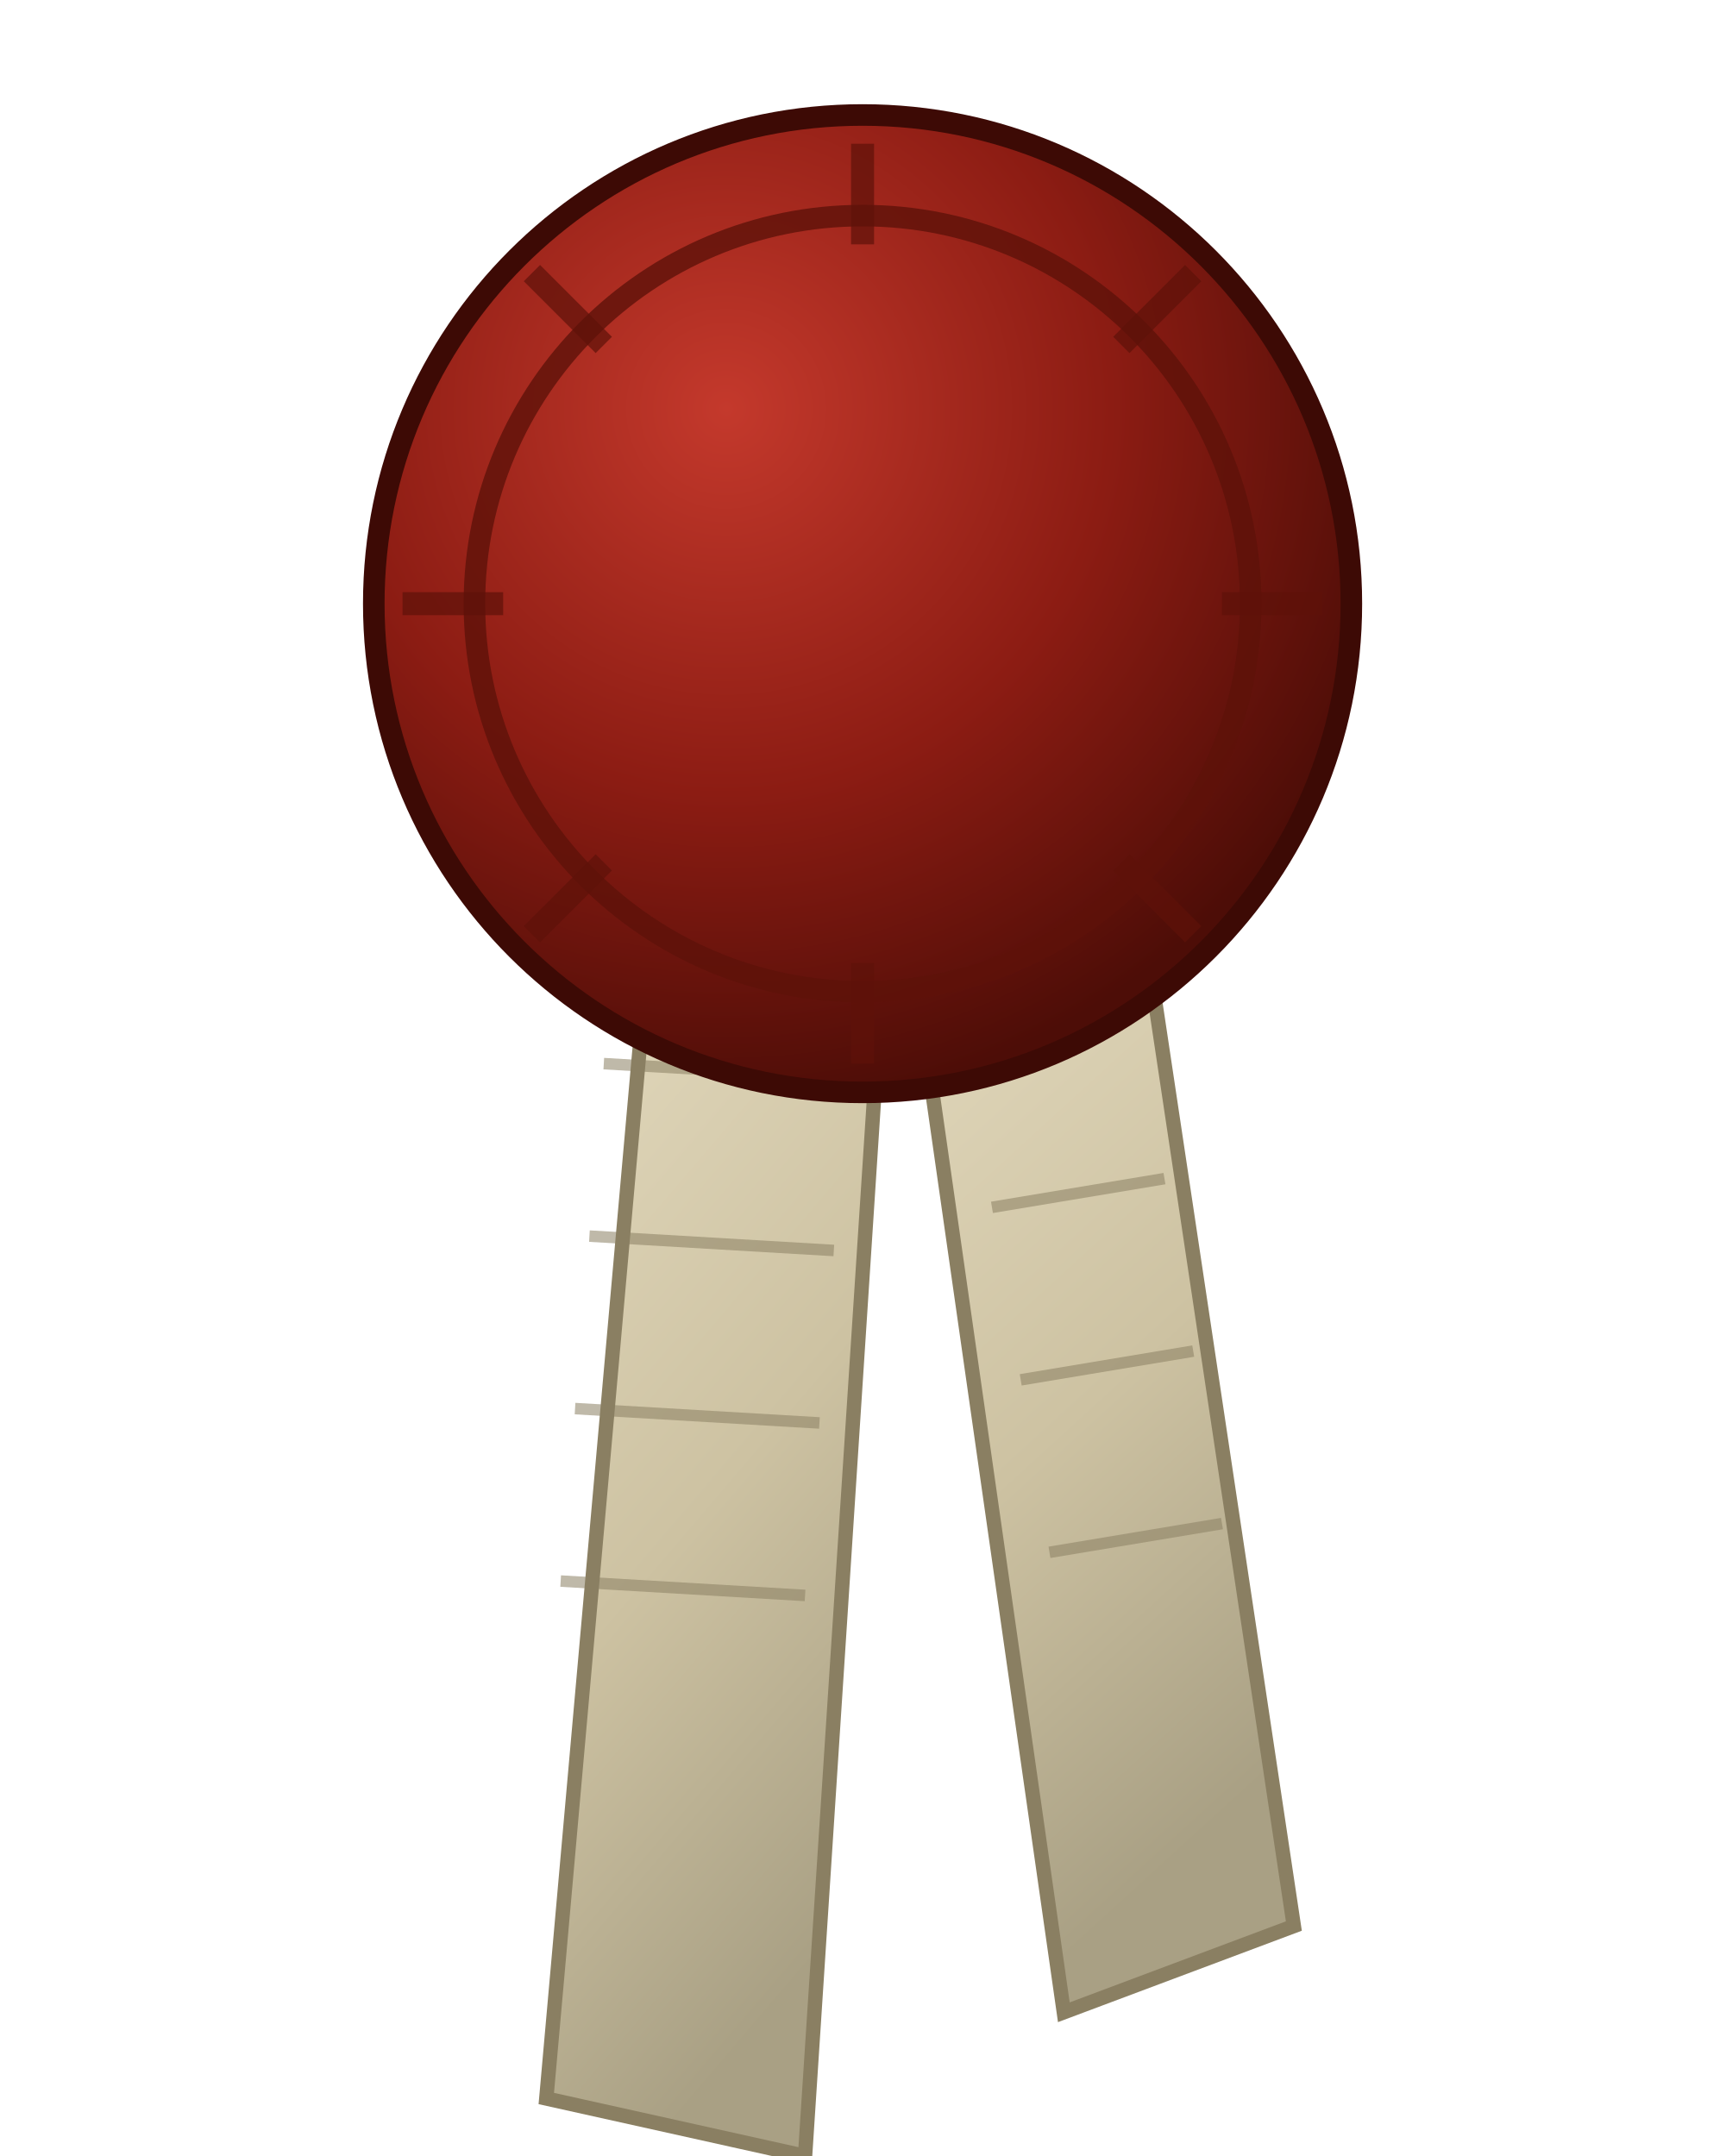
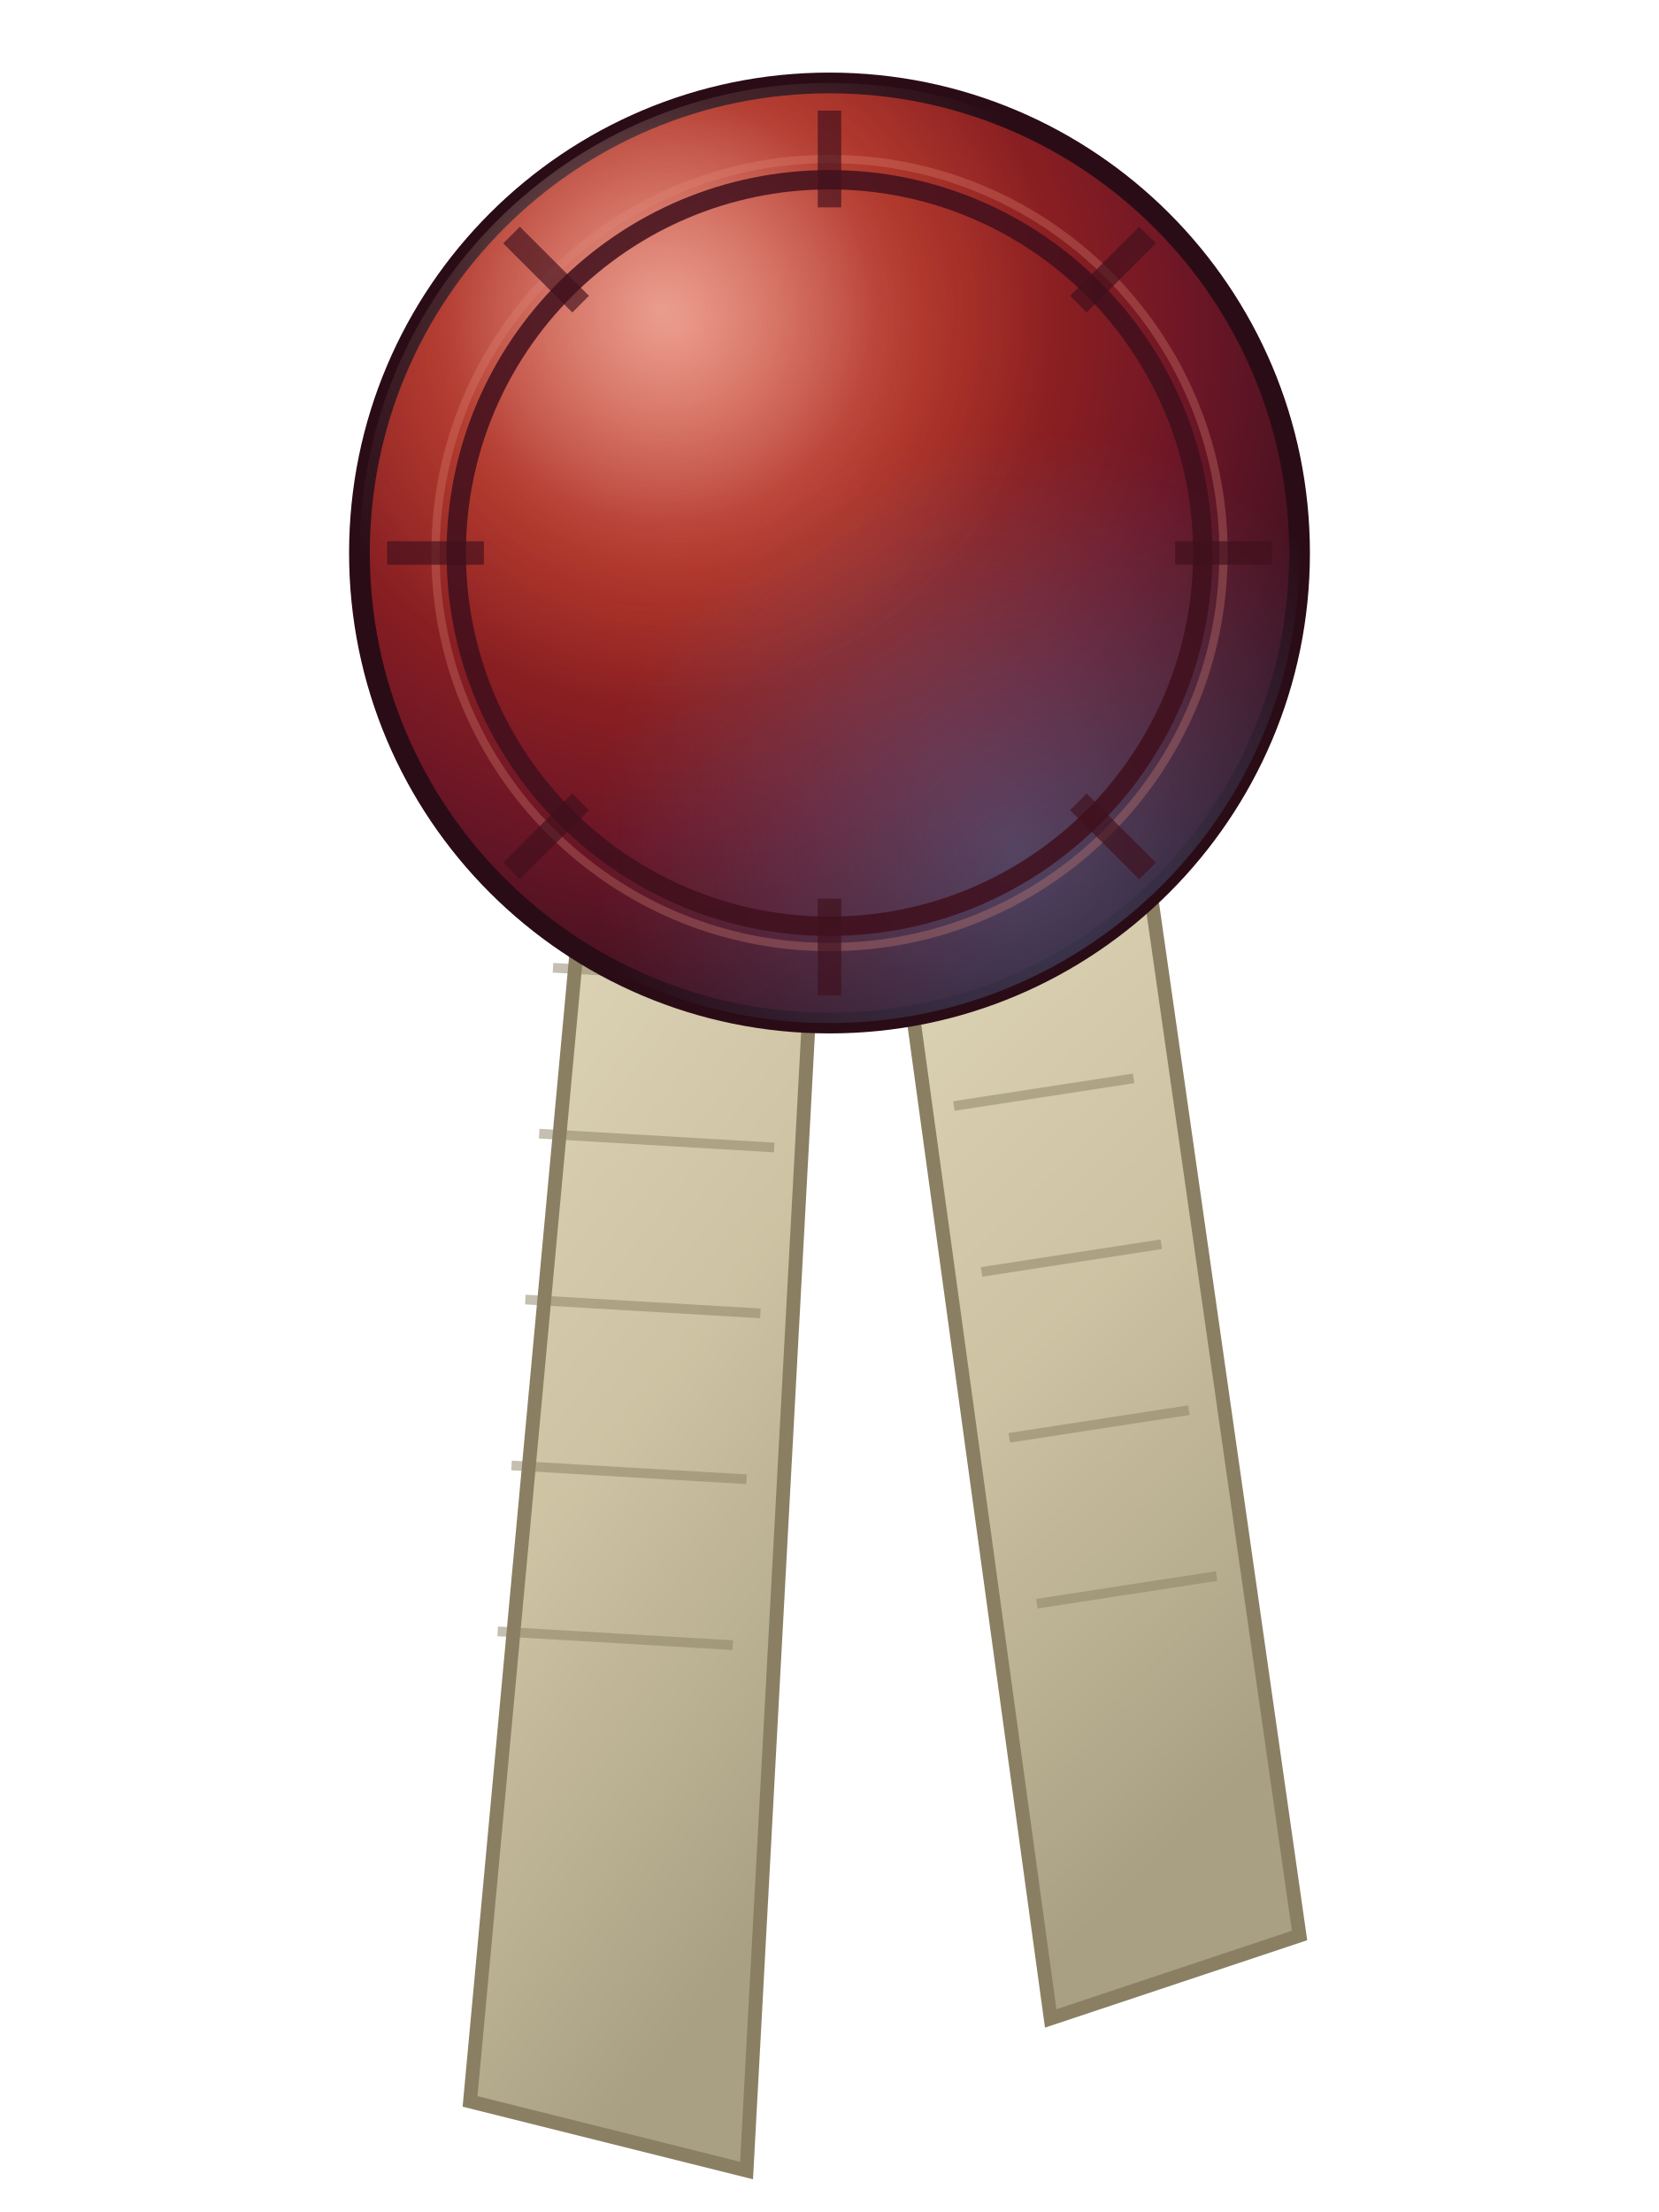
- <svg xmlns="http://www.w3.org/2000/svg" width="120" height="150" viewBox="0 0 120 150">
+ <svg xmlns="http://www.w3.org/2000/svg" width="120" height="160" viewBox="0 0 120 160">
  <defs>
-     <radialGradient id="wax" cx="36%" cy="30%" r="72%">
-       <stop offset="0%" stop-color="#c4392c" />
-       <stop offset="55%" stop-color="#8c1c13" />
-       <stop offset="100%" stop-color="#4d0d07" />
+     <radialGradient id="wax" cx="34%" cy="26%" r="78%">
+       <stop offset="0%" stop-color="#d4574a" />
+       <stop offset="34%" stop-color="#a8281d" />
+       <stop offset="70%" stop-color="#6d1626" />
+       <stop offset="100%" stop-color="#33101f" />
+     </radialGradient>
+     <radialGradient id="sheen" cx="32%" cy="24%" r="42%">
+       <stop offset="0%" stop-color="#ffd9c8" stop-opacity=".55" />
+       <stop offset="55%" stop-color="#ffd9c8" stop-opacity=".12" />
+       <stop offset="100%" stop-color="#ffd9c8" stop-opacity="0" />
+     </radialGradient>
+     <radialGradient id="bounce" cx="70%" cy="82%" r="45%">
+       <stop offset="0%" stop-color="#5a7fb0" stop-opacity=".45" />
+       <stop offset="100%" stop-color="#5a7fb0" stop-opacity="0" />
    </radialGradient>
    <linearGradient id="vellum" x1="0" y1="0" x2="0.3" y2="1">
      <stop offset="0%" stop-color="#e8dfc4" />
      <stop offset="60%" stop-color="#cdc2a2" />
      <stop offset="100%" stop-color="#a9a084" />
    </linearGradient>
  </defs>
  <g stroke="#8a7f62" stroke-width="1">
-     <path d="M46 56 L38 146 L56 150 L62 58 Z" fill="url(#vellum)" />
-     <path d="M62 56 L74 140 L90 134 L78 54 Z" fill="url(#vellum)" />
+     <path d="M44 44 L34 152 L54 157 L60 46 Z" fill="url(#vellum)" />
+     <path d="M62 44 L76 146 L94 140 L80 42 Z" fill="url(#vellum)" />
  </g>
-   <g stroke="#8a7f62" stroke-width="0.8" opacity=".55">
-     <path d="M42 74 L59 75" />
-     <path d="M41 86 L58 87" />
-     <path d="M40 98 L57 99" />
-     <path d="M39 110 L56 111" />
-     <path d="M67 72 L79 70" />
-     <path d="M69 84 L81 82" />
-     <path d="M71 96 L83 94" />
-     <path d="M73 108 L85 106" />
+   <g stroke="#8a7f62" stroke-width="0.7" opacity=".5">
+     <path d="M40 70 L57 71" />
+     <path d="M39 82 L56 83" />
+     <path d="M38 94 L55 95" />
+     <path d="M37 106 L54 107" />
+     <path d="M36 118 L53 119" />
+     <path d="M67 68 L80 66" />
+     <path d="M69 80 L82 78" />
+     <path d="M71 92 L84 90" />
+     <path d="M73 104 L86 102" />
+     <path d="M75 116 L88 114" />
  </g>
-   <circle cx="60" cy="42" r="34" fill="url(#wax)" stroke="#3d0a05" stroke-width="1.5" />
-   <circle cx="60" cy="42" r="27" fill="none" stroke="#5e1109" stroke-width="1.5" opacity=".8" />
-   <g stroke="#5e1109" stroke-width="1.6" opacity=".7">
-     <path d="M60 10 V17" />
-     <path d="M83 19 L78 24" />
-     <path d="M92 42 H85" />
-     <path d="M83 65 L78 60" />
-     <path d="M60 74 V67" />
-     <path d="M37 65 L42 60" />
-     <path d="M28 42 H35" />
-     <path d="M37 19 L42 24" />
+   <ellipse cx="60" cy="48" rx="33" ry="10" fill="#2a1810" opacity=".35" />
+   <circle cx="60" cy="40" r="34" fill="url(#wax)" stroke="#2a0c16" stroke-width="1.5" />
+   <circle cx="60" cy="40" r="34" fill="url(#bounce)" />
+   <circle cx="60" cy="40" r="34" fill="url(#sheen)" />
+   <circle cx="60" cy="40" r="27" fill="none" stroke="#3f0f1c" stroke-width="1.4" opacity=".85" />
+   <circle cx="60" cy="40" r="28.5" fill="none" stroke="#e08a7a" stroke-width="0.6" opacity=".3" />
+   <g stroke="#3f0f1c" stroke-width="1.7" opacity=".65">
+     <path d="M60 8 V15" />
+     <path d="M83 17 L78 22" />
+     <path d="M92 40 H85" />
+     <path d="M83 63 L78 58" />
+     <path d="M60 72 V65" />
+     <path d="M37 63 L42 58" />
+     <path d="M28 40 H35" />
+     <path d="M37 17 L42 22" />
  </g>
</svg>
